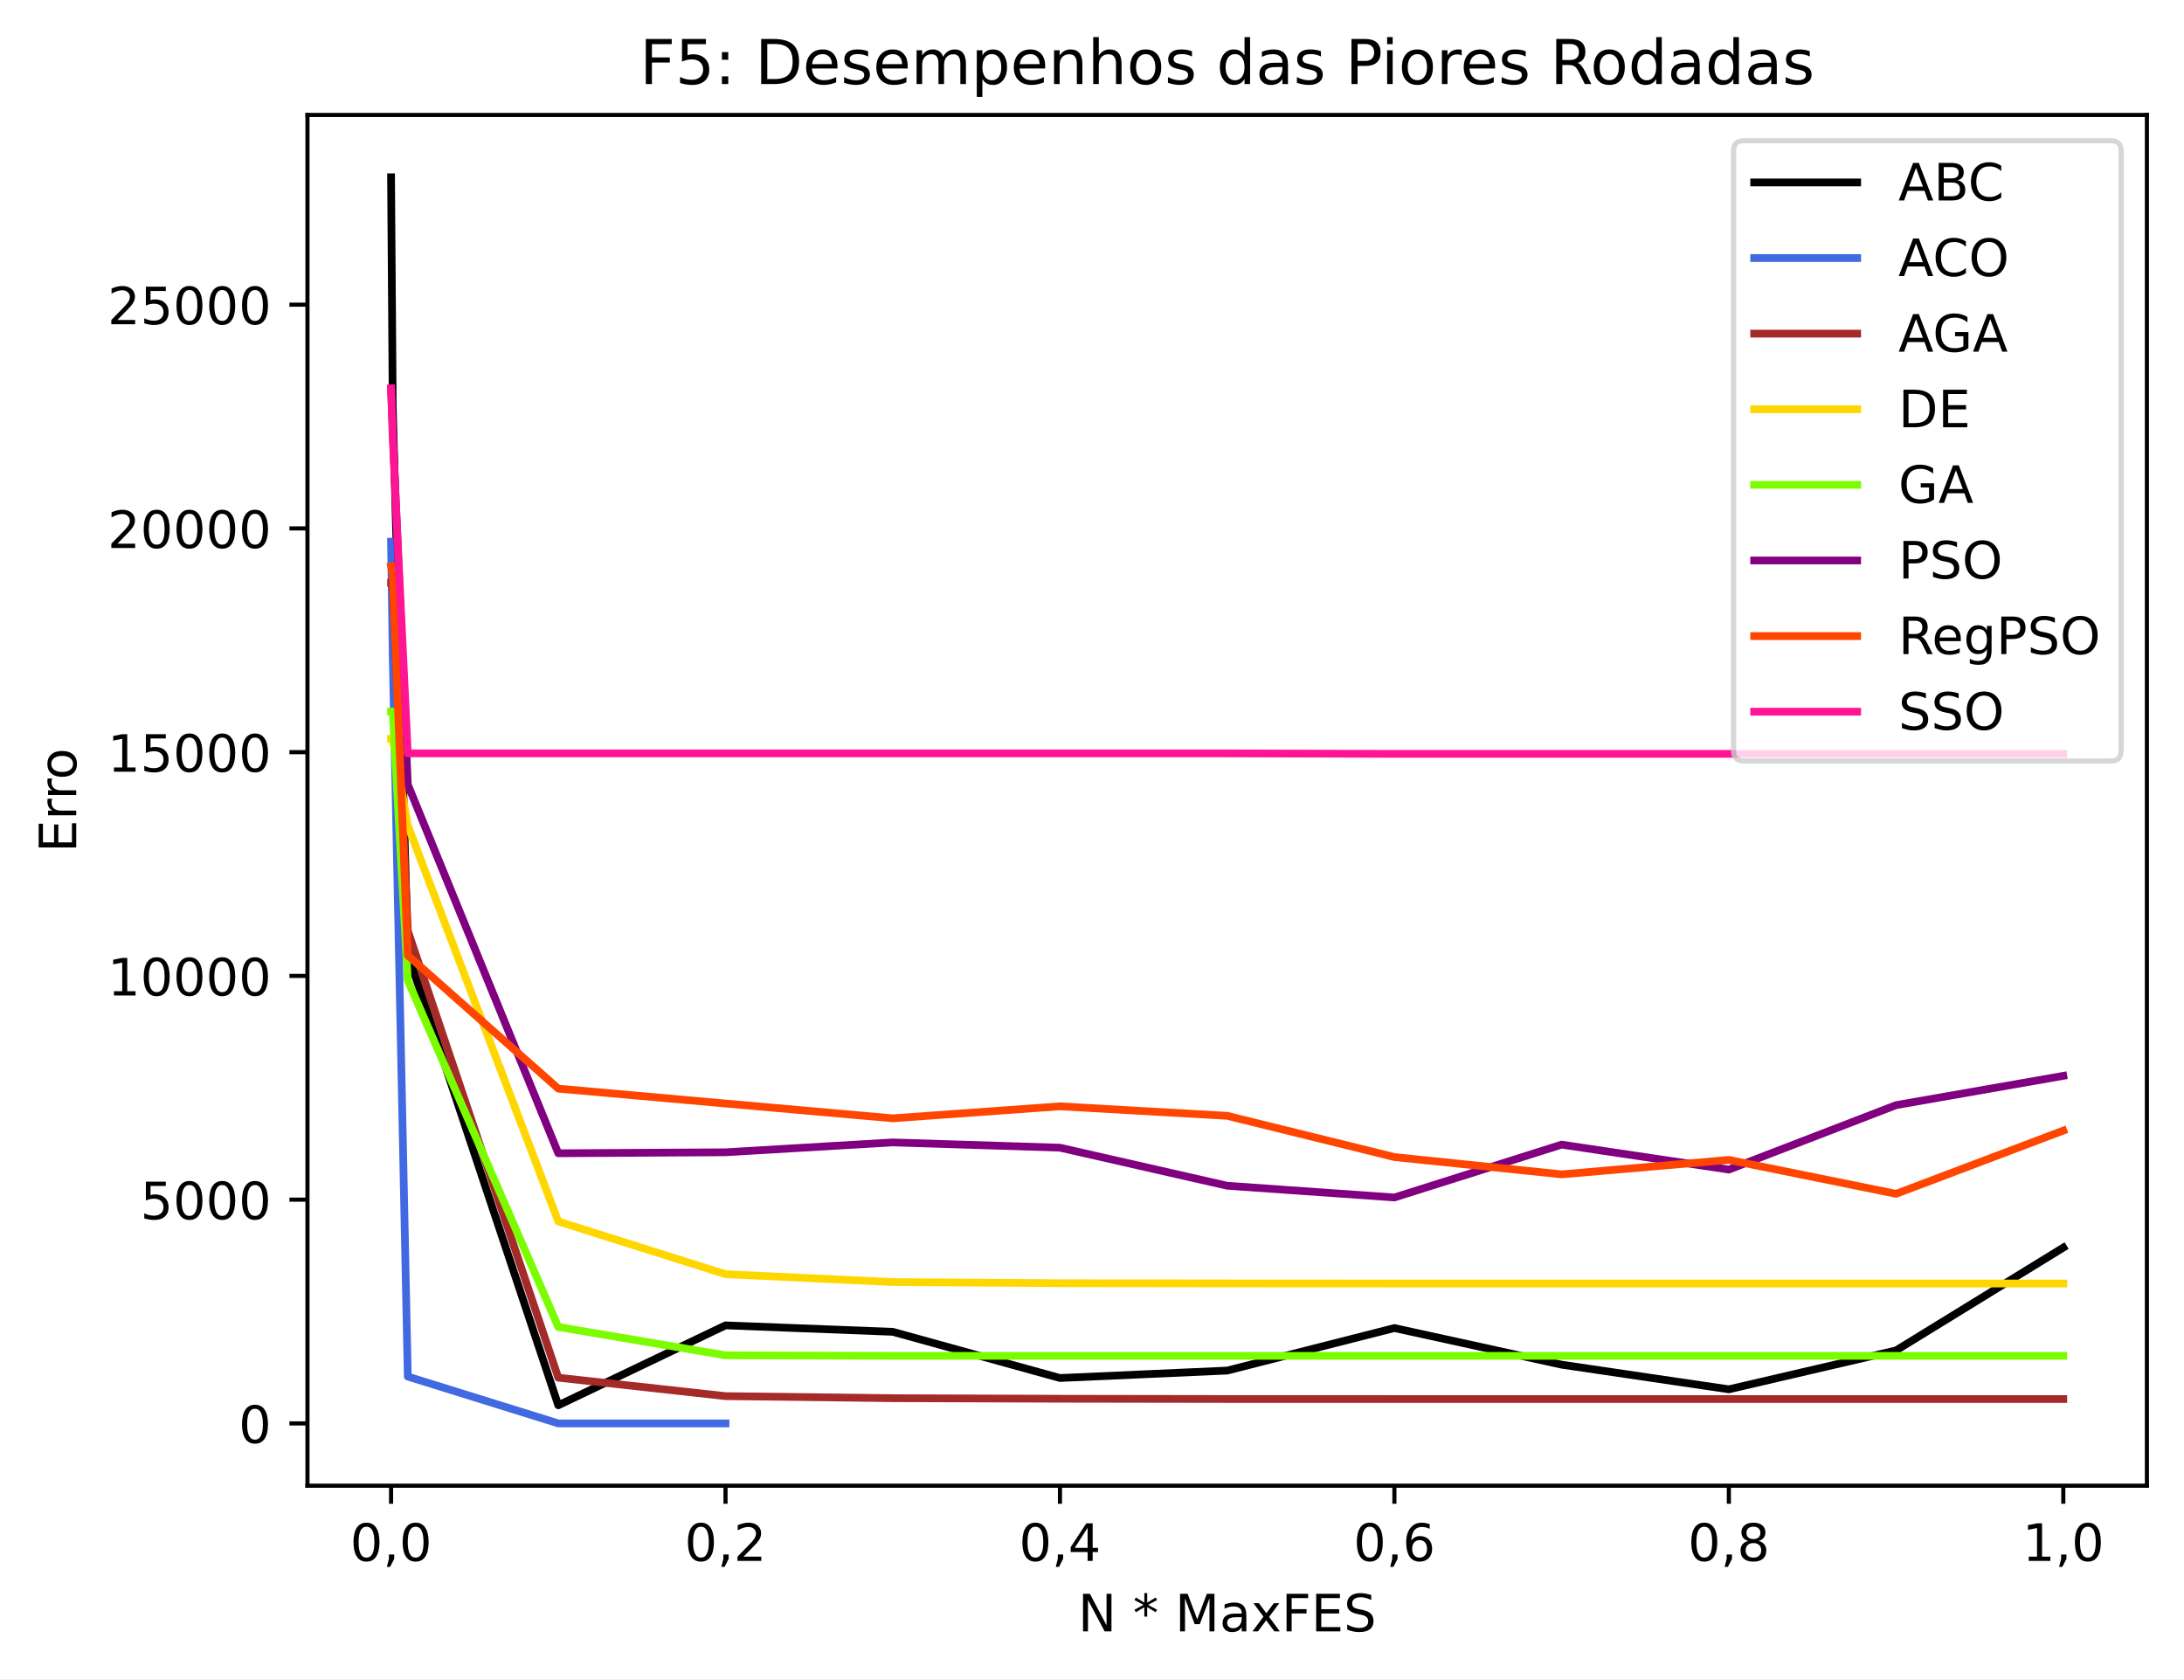
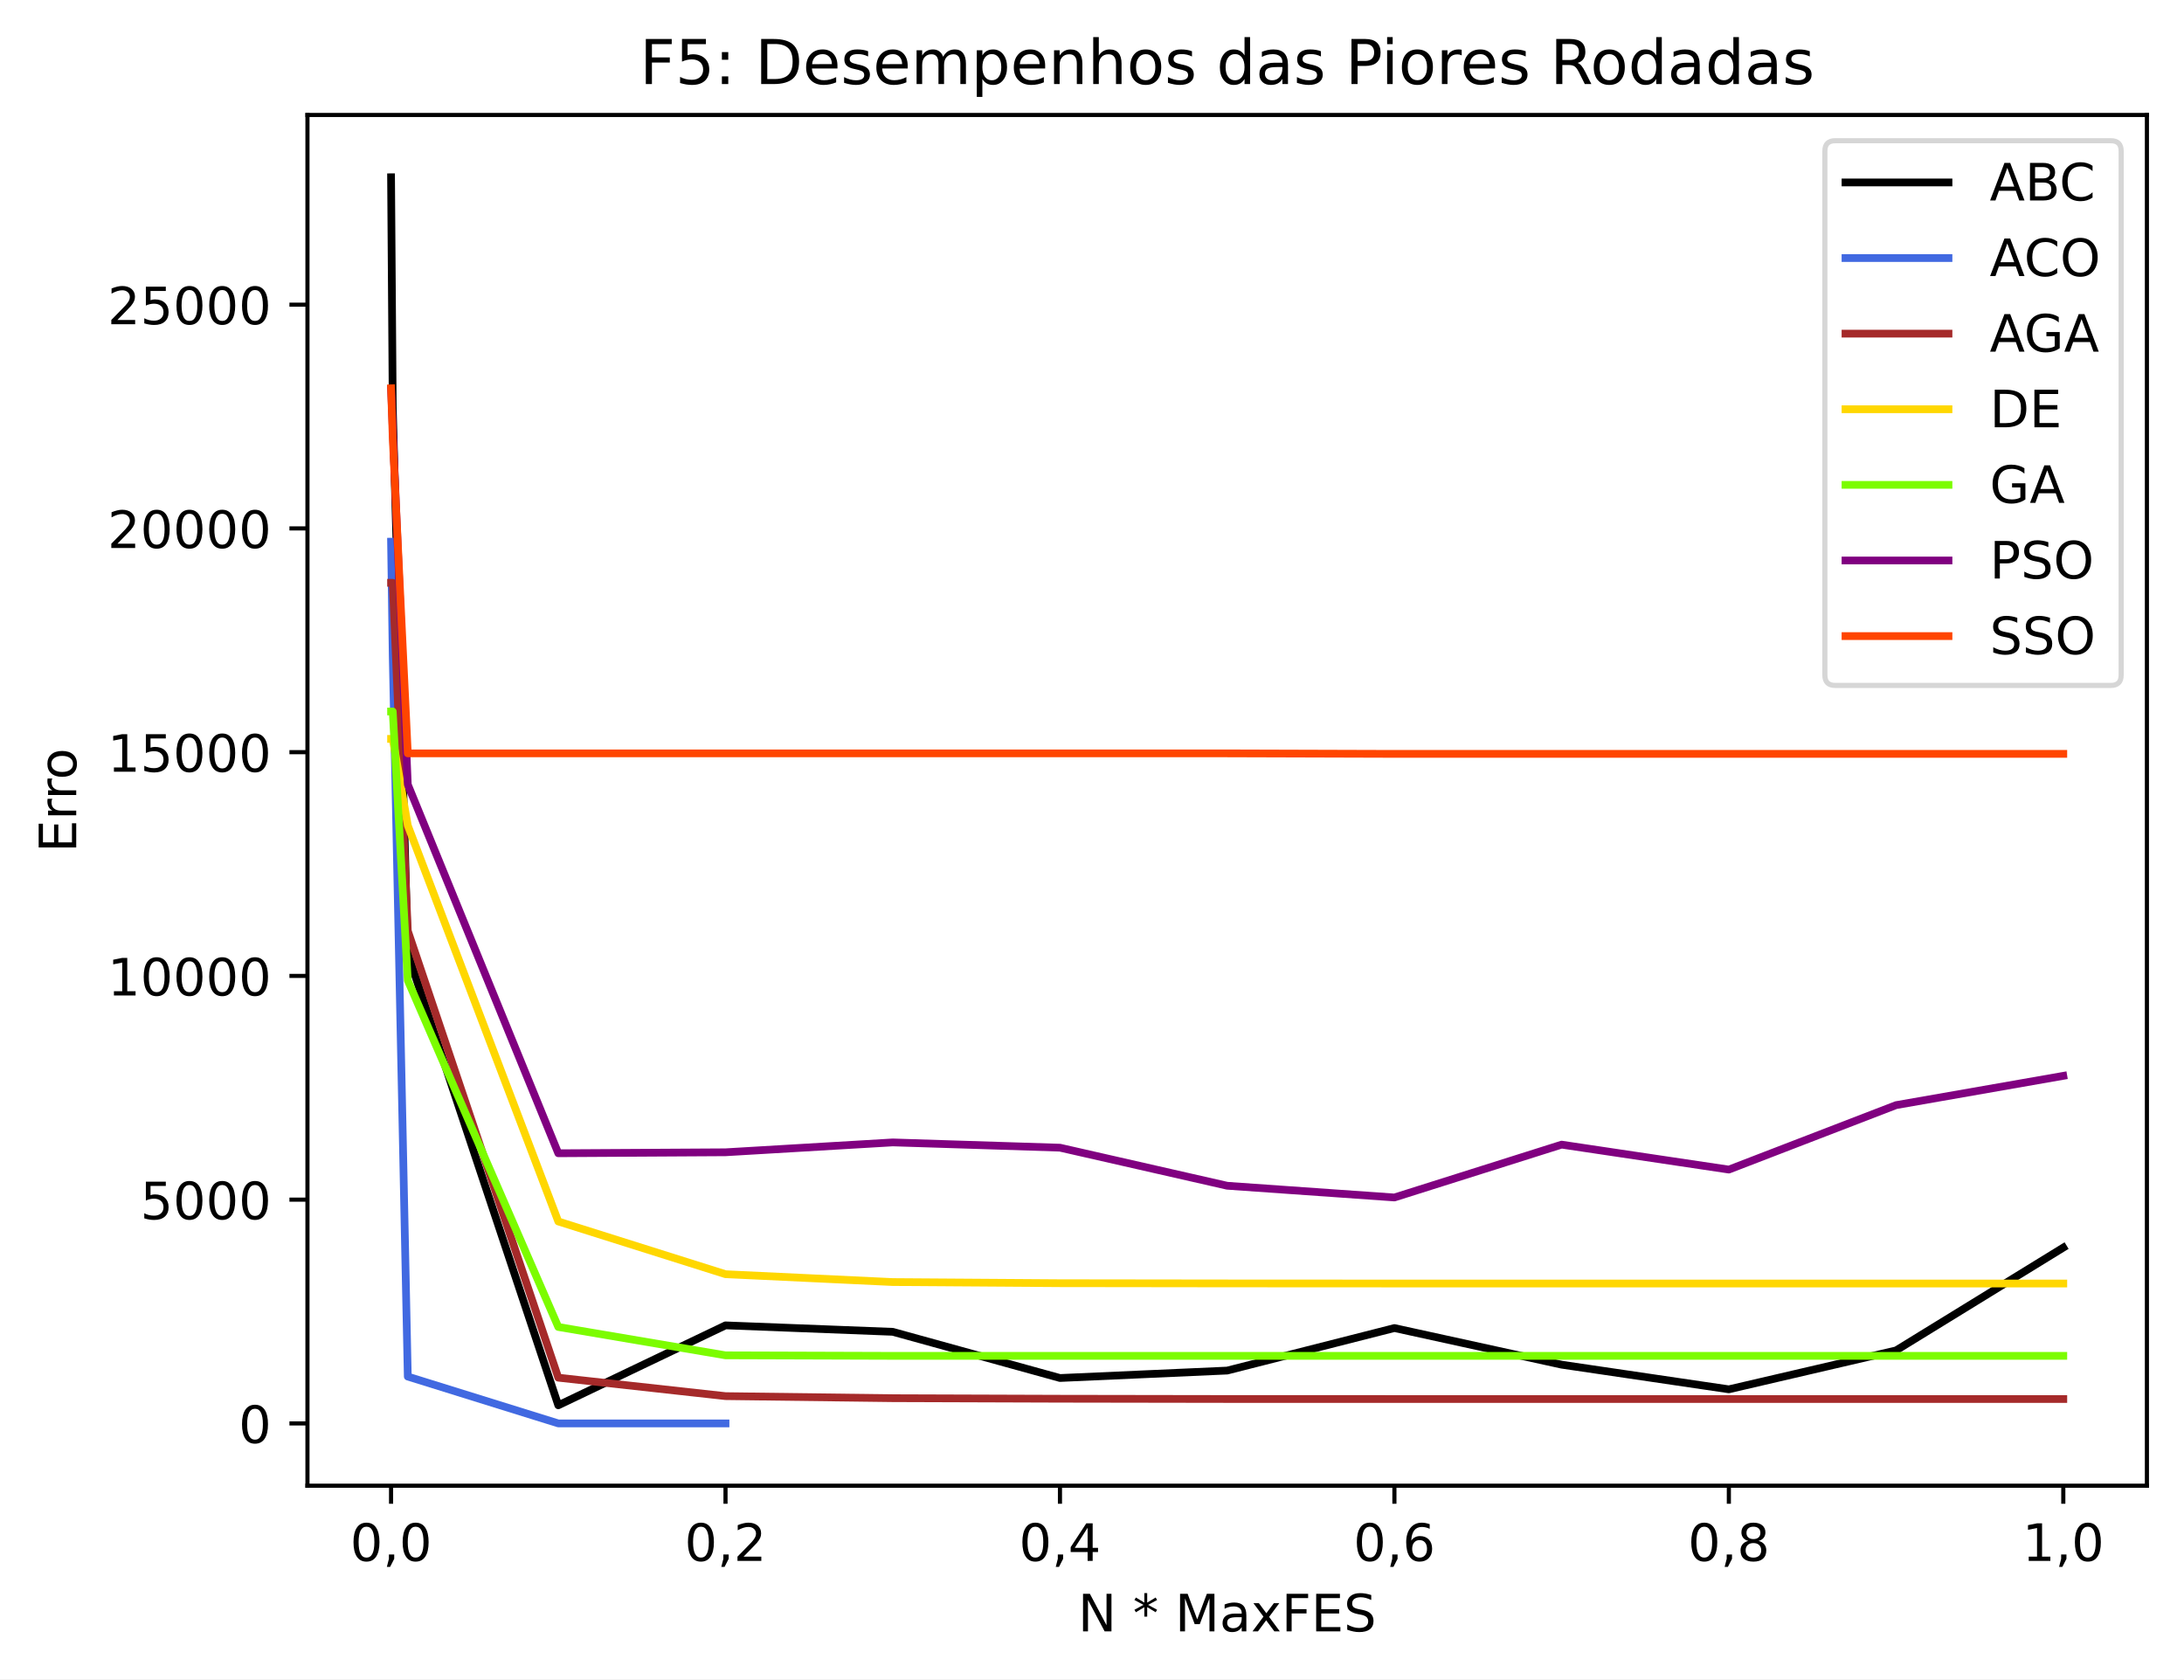
<svg xmlns="http://www.w3.org/2000/svg" xmlns:xlink="http://www.w3.org/1999/xlink" height="325.986pt" version="1.1" viewBox="0 0 424.011 325.986" width="424.011pt">
  <defs>
    <style type="text/css">*{stroke-linecap:butt;stroke-linejoin:round;}</style>
  </defs>
  <g id="figure_1">
    <g id="patch_1">
      <path d="M 0 325.986  L 424.011 325.986  L 424.011 0  L 0 0  z " style="fill:#ffffff;" />
    </g>
    <g id="axes_1">
      <g id="patch_2">
        <path d="M 59.691 288.43  L 416.811 288.43  L 416.811 22.318  L 59.691 22.318  z " style="fill:#ffffff;" />
      </g>
      <g id="matplotlib.axis_1">
        <g id="xtick_1">
          <g id="line2d_1">
            <defs>
-               <path d="M 0 0  L 0 3.5  " id="m9163d47183" style="stroke:#000000;stroke-width:0.8;" />
-             </defs>
-             <g>
-               <use style="stroke:#000000;stroke-width:0.8;" x="75.923" xlink:href="#m9163d47183" y="288.43" />
+               <path d="M 0 0  L 0 3.5  " id="mede8d5ab12" style="stroke:#000000;stroke-width:0.8;" />
+             </defs>
+             <g>
+               <use style="stroke:#000000;stroke-width:0.8;" x="75.923" xlink:href="#mede8d5ab12" y="288.43" />
            </g>
          </g>
          <g id="text_1">
            <g transform="translate(67.97179 303.0286)scale(0.1 -0.1)">
              <defs>
                <path d="M 31.781 66.406  Q 24.172 66.406 20.328 58.906  Q 16.5 51.422 16.5 36.375  Q 16.5 21.391 20.328 13.891  Q 24.172 6.391 31.781 6.391  Q 39.453 6.391 43.281 13.891  Q 47.125 21.391 47.125 36.375  Q 47.125 51.422 43.281 58.906  Q 39.453 66.406 31.781 66.406  z M 31.781 74.219  Q 44.047 74.219 50.516 64.516  Q 56.984 54.828 56.984 36.375  Q 56.984 17.969 50.516 8.266  Q 44.047 -1.422 31.781 -1.422  Q 19.531 -1.422 13.062 8.266  Q 6.594 17.969 6.594 36.375  Q 6.594 54.828 13.062 64.516  Q 19.531 74.219 31.781 74.219  z " id="DejaVuSans-48" />
                <path d="M 11.719 12.406  L 22.016 12.406  L 22.016 4  L 14.016 -11.625  L 7.719 -11.625  L 11.719 4  z " id="DejaVuSans-44" />
              </defs>
              <use xlink:href="#DejaVuSans-48" />
              <use x="63.623" xlink:href="#DejaVuSans-44" />
              <use x="95.41" xlink:href="#DejaVuSans-48" />
            </g>
          </g>
        </g>
        <g id="xtick_2">
          <g id="line2d_2">
            <g>
-               <use style="stroke:#000000;stroke-width:0.8;" x="140.854" xlink:href="#m9163d47183" y="288.43" />
+               <use style="stroke:#000000;stroke-width:0.8;" x="140.854" xlink:href="#mede8d5ab12" y="288.43" />
            </g>
          </g>
          <g id="text_2">
            <g transform="translate(132.9027 303.0286)scale(0.1 -0.1)">
              <defs>
                <path d="M 19.188 8.297  L 53.609 8.297  L 53.609 0  L 7.328 0  L 7.328 8.297  Q 12.938 14.109 22.625 23.891  Q 32.328 33.688 34.812 36.531  Q 39.547 41.844 41.422 45.531  Q 43.312 49.219 43.312 52.781  Q 43.312 58.594 39.234 62.25  Q 35.156 65.922 28.609 65.922  Q 23.969 65.922 18.812 64.312  Q 13.672 62.703 7.812 59.422  L 7.812 69.391  Q 13.766 71.781 18.938 73  Q 24.125 74.219 28.422 74.219  Q 39.75 74.219 46.484 68.547  Q 53.219 62.891 53.219 53.422  Q 53.219 48.922 51.531 44.891  Q 49.859 40.875 45.406 35.406  Q 44.188 33.984 37.641 27.219  Q 31.109 20.453 19.188 8.297  z " id="DejaVuSans-50" />
              </defs>
              <use xlink:href="#DejaVuSans-48" />
              <use x="63.623" xlink:href="#DejaVuSans-44" />
              <use x="95.41" xlink:href="#DejaVuSans-50" />
            </g>
          </g>
        </g>
        <g id="xtick_3">
          <g id="line2d_3">
            <g>
-               <use style="stroke:#000000;stroke-width:0.8;" x="205.785" xlink:href="#m9163d47183" y="288.43" />
+               <use style="stroke:#000000;stroke-width:0.8;" x="205.785" xlink:href="#mede8d5ab12" y="288.43" />
            </g>
          </g>
          <g id="text_3">
            <g transform="translate(197.8336 303.0286)scale(0.1 -0.1)">
              <defs>
                <path d="M 37.797 64.312  L 12.891 25.391  L 37.797 25.391  z M 35.203 72.906  L 47.609 72.906  L 47.609 25.391  L 58.016 25.391  L 58.016 17.188  L 47.609 17.188  L 47.609 0  L 37.797 0  L 37.797 17.188  L 4.891 17.188  L 4.891 26.703  z " id="DejaVuSans-52" />
              </defs>
              <use xlink:href="#DejaVuSans-48" />
              <use x="63.623" xlink:href="#DejaVuSans-44" />
              <use x="95.41" xlink:href="#DejaVuSans-52" />
            </g>
          </g>
        </g>
        <g id="xtick_4">
          <g id="line2d_4">
            <g>
-               <use style="stroke:#000000;stroke-width:0.8;" x="270.716" xlink:href="#m9163d47183" y="288.43" />
+               <use style="stroke:#000000;stroke-width:0.8;" x="270.716" xlink:href="#mede8d5ab12" y="288.43" />
            </g>
          </g>
          <g id="text_4">
            <g transform="translate(262.7645 303.0286)scale(0.1 -0.1)">
              <defs>
                <path d="M 33.016 40.375  Q 26.375 40.375 22.484 35.828  Q 18.609 31.297 18.609 23.391  Q 18.609 15.531 22.484 10.953  Q 26.375 6.391 33.016 6.391  Q 39.656 6.391 43.531 10.953  Q 47.406 15.531 47.406 23.391  Q 47.406 31.297 43.531 35.828  Q 39.656 40.375 33.016 40.375  z M 52.594 71.297  L 52.594 62.312  Q 48.875 64.062 45.094 64.984  Q 41.312 65.922 37.594 65.922  Q 27.828 65.922 22.672 59.328  Q 17.531 52.734 16.797 39.406  Q 19.672 43.656 24.016 45.922  Q 28.375 48.188 33.594 48.188  Q 44.578 48.188 50.953 41.516  Q 57.328 34.859 57.328 23.391  Q 57.328 12.156 50.688 5.359  Q 44.047 -1.422 33.016 -1.422  Q 20.359 -1.422 13.672 8.266  Q 6.984 17.969 6.984 36.375  Q 6.984 53.656 15.188 63.938  Q 23.391 74.219 37.203 74.219  Q 40.922 74.219 44.703 73.484  Q 48.484 72.75 52.594 71.297  z " id="DejaVuSans-54" />
              </defs>
              <use xlink:href="#DejaVuSans-48" />
              <use x="63.623" xlink:href="#DejaVuSans-44" />
              <use x="95.41" xlink:href="#DejaVuSans-54" />
            </g>
          </g>
        </g>
        <g id="xtick_5">
          <g id="line2d_5">
            <g>
-               <use style="stroke:#000000;stroke-width:0.8;" x="335.647" xlink:href="#m9163d47183" y="288.43" />
+               <use style="stroke:#000000;stroke-width:0.8;" x="335.647" xlink:href="#mede8d5ab12" y="288.43" />
            </g>
          </g>
          <g id="text_5">
            <g transform="translate(327.6954 303.0286)scale(0.1 -0.1)">
              <defs>
                <path d="M 31.781 34.625  Q 24.75 34.625 20.719 30.859  Q 16.703 27.094 16.703 20.516  Q 16.703 13.922 20.719 10.156  Q 24.75 6.391 31.781 6.391  Q 38.812 6.391 42.859 10.172  Q 46.922 13.969 46.922 20.516  Q 46.922 27.094 42.891 30.859  Q 38.875 34.625 31.781 34.625  z M 21.922 38.812  Q 15.578 40.375 12.031 44.719  Q 8.5 49.078 8.5 55.328  Q 8.5 64.062 14.719 69.141  Q 20.953 74.219 31.781 74.219  Q 42.672 74.219 48.875 69.141  Q 55.078 64.062 55.078 55.328  Q 55.078 49.078 51.531 44.719  Q 48 40.375 41.703 38.812  Q 48.828 37.156 52.797 32.312  Q 56.781 27.484 56.781 20.516  Q 56.781 9.906 50.312 4.234  Q 43.844 -1.422 31.781 -1.422  Q 19.734 -1.422 13.25 4.234  Q 6.781 9.906 6.781 20.516  Q 6.781 27.484 10.781 32.312  Q 14.797 37.156 21.922 38.812  z M 18.312 54.391  Q 18.312 48.734 21.844 45.562  Q 25.391 42.391 31.781 42.391  Q 38.141 42.391 41.719 45.562  Q 45.312 48.734 45.312 54.391  Q 45.312 60.062 41.719 63.234  Q 38.141 66.406 31.781 66.406  Q 25.391 66.406 21.844 63.234  Q 18.312 60.062 18.312 54.391  z " id="DejaVuSans-56" />
              </defs>
              <use xlink:href="#DejaVuSans-48" />
              <use x="63.623" xlink:href="#DejaVuSans-44" />
              <use x="95.41" xlink:href="#DejaVuSans-56" />
            </g>
          </g>
        </g>
        <g id="xtick_6">
          <g id="line2d_6">
            <g>
-               <use style="stroke:#000000;stroke-width:0.8;" x="400.578" xlink:href="#m9163d47183" y="288.43" />
+               <use style="stroke:#000000;stroke-width:0.8;" x="400.578" xlink:href="#mede8d5ab12" y="288.43" />
            </g>
          </g>
          <g id="text_6">
            <g transform="translate(392.6263 303.0286)scale(0.1 -0.1)">
              <defs>
                <path d="M 12.406 8.297  L 28.516 8.297  L 28.516 63.922  L 10.984 60.406  L 10.984 69.391  L 28.422 72.906  L 38.281 72.906  L 38.281 8.297  L 54.391 8.297  L 54.391 0  L 12.406 0  z " id="DejaVuSans-49" />
              </defs>
              <use xlink:href="#DejaVuSans-49" />
              <use x="63.623" xlink:href="#DejaVuSans-44" />
              <use x="95.41" xlink:href="#DejaVuSans-48" />
            </g>
          </g>
        </g>
        <g id="text_7">
          <g transform="translate(209.285 316.7067)scale(0.1 -0.1)">
            <defs>
              <path d="M 9.812 72.906  L 23.094 72.906  L 55.422 11.922  L 55.422 72.906  L 64.984 72.906  L 64.984 0  L 51.703 0  L 19.391 60.984  L 19.391 0  L 9.812 0  z " id="DejaVuSans-78" />
              <path id="DejaVuSans-32" />
              <path d="M 47.016 60.891  L 29.5 51.422  L 47.016 41.891  L 44.188 37.109  L 27.781 47.016  L 27.781 28.609  L 22.219 28.609  L 22.219 47.016  L 5.812 37.109  L 2.984 41.891  L 20.516 51.422  L 2.984 60.891  L 5.812 65.719  L 22.219 55.812  L 22.219 74.219  L 27.781 74.219  L 27.781 55.812  L 44.188 65.719  z " id="DejaVuSans-42" />
              <path d="M 9.812 72.906  L 24.516 72.906  L 43.109 23.297  L 61.812 72.906  L 76.516 72.906  L 76.516 0  L 66.891 0  L 66.891 64.016  L 48.094 14.016  L 38.188 14.016  L 19.391 64.016  L 19.391 0  L 9.812 0  z " id="DejaVuSans-77" />
              <path d="M 34.281 27.484  Q 23.391 27.484 19.188 25  Q 14.984 22.516 14.984 16.5  Q 14.984 11.719 18.141 8.906  Q 21.297 6.109 26.703 6.109  Q 34.188 6.109 38.703 11.406  Q 43.219 16.703 43.219 25.484  L 43.219 27.484  z M 52.203 31.203  L 52.203 0  L 43.219 0  L 43.219 8.297  Q 40.141 3.328 35.547 0.953  Q 30.953 -1.422 24.312 -1.422  Q 15.922 -1.422 10.953 3.297  Q 6 8.016 6 15.922  Q 6 25.141 12.172 29.828  Q 18.359 34.516 30.609 34.516  L 43.219 34.516  L 43.219 35.406  Q 43.219 41.609 39.141 45  Q 35.062 48.391 27.688 48.391  Q 23 48.391 18.547 47.266  Q 14.109 46.141 10.016 43.891  L 10.016 52.203  Q 14.938 54.109 19.578 55.047  Q 24.219 56 28.609 56  Q 40.484 56 46.344 49.844  Q 52.203 43.703 52.203 31.203  z " id="DejaVuSans-97" />
              <path d="M 54.891 54.688  L 35.109 28.078  L 55.906 0  L 45.312 0  L 29.391 21.484  L 13.484 0  L 2.875 0  L 24.125 28.609  L 4.688 54.688  L 15.281 54.688  L 29.781 35.203  L 44.281 54.688  z " id="DejaVuSans-120" />
              <path d="M 9.812 72.906  L 51.703 72.906  L 51.703 64.594  L 19.672 64.594  L 19.672 43.109  L 48.578 43.109  L 48.578 34.812  L 19.672 34.812  L 19.672 0  L 9.812 0  z " id="DejaVuSans-70" />
              <path d="M 9.812 72.906  L 55.906 72.906  L 55.906 64.594  L 19.672 64.594  L 19.672 43.016  L 54.391 43.016  L 54.391 34.719  L 19.672 34.719  L 19.672 8.297  L 56.781 8.297  L 56.781 0  L 9.812 0  z " id="DejaVuSans-69" />
              <path d="M 53.516 70.516  L 53.516 60.891  Q 47.906 63.578 42.922 64.891  Q 37.938 66.219 33.297 66.219  Q 25.25 66.219 20.875 63.094  Q 16.5 59.969 16.5 54.203  Q 16.5 49.359 19.406 46.891  Q 22.312 44.438 30.422 42.922  L 36.375 41.703  Q 47.406 39.594 52.656 34.297  Q 57.906 29 57.906 20.125  Q 57.906 9.516 50.797 4.047  Q 43.703 -1.422 29.984 -1.422  Q 24.812 -1.422 18.969 -0.25  Q 13.141 0.922 6.891 3.219  L 6.891 13.375  Q 12.891 10.016 18.656 8.297  Q 24.422 6.594 29.984 6.594  Q 38.422 6.594 43.016 9.906  Q 47.609 13.234 47.609 19.391  Q 47.609 24.75 44.312 27.781  Q 41.016 30.812 33.5 32.328  L 27.484 33.5  Q 16.453 35.688 11.516 40.375  Q 6.594 45.062 6.594 53.422  Q 6.594 63.094 13.406 68.656  Q 20.219 74.219 32.172 74.219  Q 37.312 74.219 42.625 73.281  Q 47.953 72.359 53.516 70.516  z " id="DejaVuSans-83" />
            </defs>
            <use xlink:href="#DejaVuSans-78" />
            <use x="74.805" xlink:href="#DejaVuSans-32" />
            <use x="106.592" xlink:href="#DejaVuSans-42" />
            <use x="156.592" xlink:href="#DejaVuSans-32" />
            <use x="188.379" xlink:href="#DejaVuSans-77" />
            <use x="274.658" xlink:href="#DejaVuSans-97" />
            <use x="335.938" xlink:href="#DejaVuSans-120" />
            <use x="395.117" xlink:href="#DejaVuSans-70" />
            <use x="452.637" xlink:href="#DejaVuSans-69" />
            <use x="515.82" xlink:href="#DejaVuSans-83" />
          </g>
        </g>
      </g>
      <g id="matplotlib.axis_2">
        <g id="ytick_1">
          <g id="line2d_7">
            <defs>
-               <path d="M 0 0  L -3.5 0  " id="m22b45c95ed" style="stroke:#000000;stroke-width:0.8;" />
-             </defs>
-             <g>
-               <use style="stroke:#000000;stroke-width:0.8;" x="59.691" xlink:href="#m22b45c95ed" y="276.334" />
+               <path d="M 0 0  L -3.5 0  " id="m89be2e9dd9" style="stroke:#000000;stroke-width:0.8;" />
+             </defs>
+             <g>
+               <use style="stroke:#000000;stroke-width:0.8;" x="59.691" xlink:href="#m89be2e9dd9" y="276.334" />
            </g>
          </g>
          <g id="text_8">
            <g transform="translate(46.32812 280.1333)scale(0.1 -0.1)">
              <use xlink:href="#DejaVuSans-48" />
            </g>
          </g>
        </g>
        <g id="ytick_2">
          <g id="line2d_8">
            <g>
-               <use style="stroke:#000000;stroke-width:0.8;" x="59.691" xlink:href="#m22b45c95ed" y="232.897" />
+               <use style="stroke:#000000;stroke-width:0.8;" x="59.691" xlink:href="#m89be2e9dd9" y="232.897" />
            </g>
          </g>
          <g id="text_9">
            <g transform="translate(27.24063 236.6958)scale(0.1 -0.1)">
              <defs>
                <path d="M 10.797 72.906  L 49.516 72.906  L 49.516 64.594  L 19.828 64.594  L 19.828 46.734  Q 21.969 47.469 24.109 47.828  Q 26.266 48.188 28.422 48.188  Q 40.625 48.188 47.75 41.5  Q 54.891 34.812 54.891 23.391  Q 54.891 11.625 47.562 5.094  Q 40.234 -1.422 26.906 -1.422  Q 22.312 -1.422 17.547 -0.641  Q 12.797 0.141 7.719 1.703  L 7.719 11.625  Q 12.109 9.234 16.797 8.062  Q 21.484 6.891 26.703 6.891  Q 35.156 6.891 40.078 11.328  Q 45.016 15.766 45.016 23.391  Q 45.016 31 40.078 35.438  Q 35.156 39.891 26.703 39.891  Q 22.75 39.891 18.812 39.016  Q 14.891 38.141 10.797 36.281  z " id="DejaVuSans-53" />
              </defs>
              <use xlink:href="#DejaVuSans-53" />
              <use x="63.623" xlink:href="#DejaVuSans-48" />
              <use x="127.246" xlink:href="#DejaVuSans-48" />
              <use x="190.869" xlink:href="#DejaVuSans-48" />
            </g>
          </g>
        </g>
        <g id="ytick_3">
          <g id="line2d_9">
            <g>
-               <use style="stroke:#000000;stroke-width:0.8;" x="59.691" xlink:href="#m22b45c95ed" y="189.459" />
+               <use style="stroke:#000000;stroke-width:0.8;" x="59.691" xlink:href="#m89be2e9dd9" y="189.459" />
            </g>
          </g>
          <g id="text_10">
            <g transform="translate(20.87813 193.2582)scale(0.1 -0.1)">
              <use xlink:href="#DejaVuSans-49" />
              <use x="63.623" xlink:href="#DejaVuSans-48" />
              <use x="127.246" xlink:href="#DejaVuSans-48" />
              <use x="190.869" xlink:href="#DejaVuSans-48" />
              <use x="254.492" xlink:href="#DejaVuSans-48" />
            </g>
          </g>
        </g>
        <g id="ytick_4">
          <g id="line2d_10">
            <g>
-               <use style="stroke:#000000;stroke-width:0.8;" x="59.691" xlink:href="#m22b45c95ed" y="146.021" />
+               <use style="stroke:#000000;stroke-width:0.8;" x="59.691" xlink:href="#m89be2e9dd9" y="146.021" />
            </g>
          </g>
          <g id="text_11">
            <g transform="translate(20.87813 149.8206)scale(0.1 -0.1)">
              <use xlink:href="#DejaVuSans-49" />
              <use x="63.623" xlink:href="#DejaVuSans-53" />
              <use x="127.246" xlink:href="#DejaVuSans-48" />
              <use x="190.869" xlink:href="#DejaVuSans-48" />
              <use x="254.492" xlink:href="#DejaVuSans-48" />
            </g>
          </g>
        </g>
        <g id="ytick_5">
          <g id="line2d_11">
            <g>
-               <use style="stroke:#000000;stroke-width:0.8;" x="59.691" xlink:href="#m22b45c95ed" y="102.584" />
+               <use style="stroke:#000000;stroke-width:0.8;" x="59.691" xlink:href="#m89be2e9dd9" y="102.584" />
            </g>
          </g>
          <g id="text_12">
            <g transform="translate(20.87813 106.383)scale(0.1 -0.1)">
              <use xlink:href="#DejaVuSans-50" />
              <use x="63.623" xlink:href="#DejaVuSans-48" />
              <use x="127.246" xlink:href="#DejaVuSans-48" />
              <use x="190.869" xlink:href="#DejaVuSans-48" />
              <use x="254.492" xlink:href="#DejaVuSans-48" />
            </g>
          </g>
        </g>
        <g id="ytick_6">
          <g id="line2d_12">
            <g>
-               <use style="stroke:#000000;stroke-width:0.8;" x="59.691" xlink:href="#m22b45c95ed" y="59.146" />
+               <use style="stroke:#000000;stroke-width:0.8;" x="59.691" xlink:href="#m89be2e9dd9" y="59.146" />
            </g>
          </g>
          <g id="text_13">
            <g transform="translate(20.87813 62.94546)scale(0.1 -0.1)">
              <use xlink:href="#DejaVuSans-50" />
              <use x="63.623" xlink:href="#DejaVuSans-53" />
              <use x="127.246" xlink:href="#DejaVuSans-48" />
              <use x="190.869" xlink:href="#DejaVuSans-48" />
              <use x="254.492" xlink:href="#DejaVuSans-48" />
            </g>
          </g>
        </g>
        <g id="text_14">
          <g transform="translate(14.79844 165.5038)rotate(-90)scale(0.1 -0.1)">
            <defs>
              <path d="M 41.109 46.297  Q 39.594 47.172 37.812 47.578  Q 36.031 48 33.891 48  Q 26.266 48 22.188 43.047  Q 18.109 38.094 18.109 28.812  L 18.109 0  L 9.078 0  L 9.078 54.688  L 18.109 54.688  L 18.109 46.188  Q 20.953 51.172 25.484 53.578  Q 30.031 56 36.531 56  Q 37.453 56 38.578 55.875  Q 39.703 55.766 41.062 55.516  z " id="DejaVuSans-114" />
              <path d="M 30.609 48.391  Q 23.391 48.391 19.188 42.75  Q 14.984 37.109 14.984 27.297  Q 14.984 17.484 19.156 11.844  Q 23.344 6.203 30.609 6.203  Q 37.797 6.203 41.984 11.859  Q 46.188 17.531 46.188 27.297  Q 46.188 37.016 41.984 42.703  Q 37.797 48.391 30.609 48.391  z M 30.609 56  Q 42.328 56 49.016 48.375  Q 55.719 40.766 55.719 27.297  Q 55.719 13.875 49.016 6.219  Q 42.328 -1.422 30.609 -1.422  Q 18.844 -1.422 12.172 6.219  Q 5.516 13.875 5.516 27.297  Q 5.516 40.766 12.172 48.375  Q 18.844 56 30.609 56  z " id="DejaVuSans-111" />
            </defs>
            <use xlink:href="#DejaVuSans-69" />
            <use x="63.184" xlink:href="#DejaVuSans-114" />
            <use x="102.547" xlink:href="#DejaVuSans-114" />
            <use x="141.41" xlink:href="#DejaVuSans-111" />
          </g>
        </g>
      </g>
      <g id="line2d_13">
-         <path clip-path="url(#p7f74b39858)" d="M 75.923 34.414  L 76.248 79.038  L 79.17 185.123  L 108.389 272.819  L 140.854 257.302  L 173.32 258.554  L 205.785 267.521  L 238.251 266.078  L 270.716 257.823  L 303.182 264.933  L 335.647 269.718  L 368.112 262.165  L 400.578 242.204  " style="fill:none;stroke:#000000;stroke-linecap:square;stroke-width:1.5;" />
+         <path clip-path="url(#p465458068b)" d="M 75.923 34.414  L 76.248 79.038  L 79.17 185.123  L 108.389 272.819  L 140.854 257.302  L 173.32 258.554  L 205.785 267.521  L 238.251 266.078  L 270.716 257.823  L 303.182 264.933  L 335.647 269.718  L 368.112 262.165  L 400.578 242.204  " style="fill:none;stroke:#000000;stroke-linecap:square;stroke-width:1.5;" />
      </g>
      <g id="line2d_14">
-         <path clip-path="url(#p7f74b39858)" d="M 75.923 105.156  L 76.248 127.309  L 79.17 267.242  L 108.389 276.334  L 140.854 276.334  " style="fill:none;stroke:#4169e1;stroke-linecap:square;stroke-width:1.5;" />
+         <path clip-path="url(#p465458068b)" d="M 75.923 105.156  L 76.248 127.309  L 79.17 267.242  L 108.389 276.334  L 140.854 276.334  " style="fill:none;stroke:#4169e1;stroke-linecap:square;stroke-width:1.5;" />
      </g>
      <g id="line2d_15">
-         <path clip-path="url(#p7f74b39858)" d="M 75.923 113.145  L 76.248 113.145  L 79.17 180.708  L 108.389 267.459  L 140.854 271.04  L 173.32 271.439  L 205.785 271.546  L 238.251 271.596  L 270.716 271.603  L 303.182 271.603  L 335.647 271.604  L 368.112 271.604  L 400.578 271.604  " style="fill:none;stroke:#a52a2a;stroke-linecap:square;stroke-width:1.5;" />
+         <path clip-path="url(#p465458068b)" d="M 75.923 113.145  L 76.248 113.145  L 79.17 180.708  L 108.389 267.459  L 140.854 271.04  L 173.32 271.439  L 205.785 271.546  L 238.251 271.596  L 270.716 271.603  L 303.182 271.603  L 335.647 271.604  L 368.112 271.604  L 400.578 271.604  " style="fill:none;stroke:#a52a2a;stroke-linecap:square;stroke-width:1.5;" />
      </g>
      <g id="line2d_16">
-         <path clip-path="url(#p7f74b39858)" d="M 75.923 143.444  L 76.248 143.444  L 79.17 160.256  L 108.389 237.13  L 140.854 247.369  L 173.32 248.894  L 205.785 249.117  L 238.251 249.158  L 270.716 249.175  L 303.182 249.178  L 335.647 249.178  L 368.112 249.178  L 400.578 249.178  " style="fill:none;stroke:#ffd700;stroke-linecap:square;stroke-width:1.5;" />
+         <path clip-path="url(#p465458068b)" d="M 75.923 143.444  L 76.248 143.444  L 79.17 160.256  L 108.389 237.13  L 140.854 247.369  L 173.32 248.894  L 205.785 249.117  L 238.251 249.158  L 270.716 249.175  L 303.182 249.178  L 335.647 249.178  L 368.112 249.178  L 400.578 249.178  " style="fill:none;stroke:#ffd700;stroke-linecap:square;stroke-width:1.5;" />
      </g>
      <g id="line2d_17">
-         <path clip-path="url(#p7f74b39858)" d="M 75.923 138.127  L 76.248 138.127  L 79.17 190.339  L 108.389 257.613  L 140.854 263.118  L 173.32 263.22  L 205.785 263.224  L 238.251 263.224  L 270.716 263.224  L 303.182 263.224  L 335.647 263.224  L 368.112 263.224  L 400.578 263.224  " style="fill:none;stroke:#7cfc00;stroke-linecap:square;stroke-width:1.5;" />
+         <path clip-path="url(#p465458068b)" d="M 75.923 138.127  L 76.248 138.127  L 79.17 190.339  L 108.389 257.613  L 140.854 263.118  L 173.32 263.22  L 205.785 263.224  L 238.251 263.224  L 270.716 263.224  L 303.182 263.224  L 335.647 263.224  L 368.112 263.224  L 400.578 263.224  " style="fill:none;stroke:#7cfc00;stroke-linecap:square;stroke-width:1.5;" />
      </g>
      <g id="line2d_18">
-         <path clip-path="url(#p7f74b39858)" d="M 75.923 75.545  L 76.248 83.162  L 79.17 152.297  L 108.389 223.89  L 140.854 223.7  L 173.32 221.784  L 205.785 222.807  L 238.251 230.197  L 270.716 232.473  L 303.182 222.214  L 335.647 227.058  L 368.112 214.547  L 400.578 208.861  " style="fill:none;stroke:#800080;stroke-linecap:square;stroke-width:1.5;" />
+         <path clip-path="url(#p465458068b)" d="M 75.923 75.545  L 76.248 83.162  L 79.17 152.297  L 108.389 223.89  L 140.854 223.7  L 173.32 221.784  L 205.785 222.807  L 238.251 230.197  L 270.716 232.473  L 303.182 222.214  L 335.647 227.058  L 368.112 214.547  L 400.578 208.861  " style="fill:none;stroke:#800080;stroke-linecap:square;stroke-width:1.5;" />
      </g>
      <g id="line2d_19">
-         <path clip-path="url(#p7f74b39858)" d="M 75.923 109.935  L 76.248 111.586  L 79.17 185.485  L 108.389 211.345  L 140.854 214.233  L 173.32 217.106  L 205.785 214.779  L 238.251 216.621  L 270.716 224.626  L 303.182 227.987  L 335.647 225.182  L 368.112 231.763  L 400.578 219.489  " style="fill:none;stroke:#ff4500;stroke-linecap:square;stroke-width:1.5;" />
-       </g>
-       <g id="line2d_20">
-         <path clip-path="url(#p7f74b39858)" d="M 75.923 75.379  L 76.248 84.947  L 79.17 146.257  L 108.389 146.257  L 140.854 146.257  L 173.32 146.257  L 205.785 146.257  L 238.251 146.257  L 270.716 146.355  L 303.182 146.355  L 335.647 146.355  L 368.112 146.355  L 400.578 146.355  " style="fill:none;stroke:#ff1493;stroke-linecap:square;stroke-width:1.5;" />
+         <path clip-path="url(#p465458068b)" d="M 75.923 75.379  L 76.248 84.947  L 79.17 146.257  L 108.389 146.257  L 140.854 146.257  L 173.32 146.257  L 205.785 146.257  L 238.251 146.257  L 270.716 146.355  L 303.182 146.355  L 335.647 146.355  L 368.112 146.355  L 400.578 146.355  " style="fill:none;stroke:#ff4500;stroke-linecap:square;stroke-width:1.5;" />
      </g>
      <g id="patch_3">
        <path d="M 59.691 288.43  L 59.691 22.318  " style="fill:none;stroke:#000000;stroke-linecap:square;stroke-linejoin:miter;stroke-width:0.8;" />
      </g>
      <g id="patch_4">
        <path d="M 416.811 288.43  L 416.811 22.318  " style="fill:none;stroke:#000000;stroke-linecap:square;stroke-linejoin:miter;stroke-width:0.8;" />
      </g>
      <g id="patch_5">
        <path d="M 59.691 288.43  L 416.811 288.43  " style="fill:none;stroke:#000000;stroke-linecap:square;stroke-linejoin:miter;stroke-width:0.8;" />
      </g>
      <g id="patch_6">
        <path d="M 59.691 22.318  L 416.811 22.318  " style="fill:none;stroke:#000000;stroke-linecap:square;stroke-linejoin:miter;stroke-width:0.8;" />
      </g>
      <g id="text_15">
        <g transform="translate(124.2075 16.31812)scale(0.12 -0.12)">
          <defs>
            <path d="M 11.719 12.406  L 22.016 12.406  L 22.016 0  L 11.719 0  z M 11.719 51.703  L 22.016 51.703  L 22.016 39.312  L 11.719 39.312  z " id="DejaVuSans-58" />
            <path d="M 19.672 64.797  L 19.672 8.109  L 31.594 8.109  Q 46.688 8.109 53.688 14.938  Q 60.688 21.781 60.688 36.531  Q 60.688 51.172 53.688 57.984  Q 46.688 64.797 31.594 64.797  z M 9.812 72.906  L 30.078 72.906  Q 51.266 72.906 61.172 64.094  Q 71.094 55.281 71.094 36.531  Q 71.094 17.672 61.125 8.828  Q 51.172 0 30.078 0  L 9.812 0  z " id="DejaVuSans-68" />
            <path d="M 56.203 29.594  L 56.203 25.203  L 14.891 25.203  Q 15.484 15.922 20.484 11.062  Q 25.484 6.203 34.422 6.203  Q 39.594 6.203 44.453 7.469  Q 49.312 8.734 54.109 11.281  L 54.109 2.781  Q 49.266 0.734 44.188 -0.344  Q 39.109 -1.422 33.891 -1.422  Q 20.797 -1.422 13.156 6.188  Q 5.516 13.812 5.516 26.812  Q 5.516 40.234 12.766 48.109  Q 20.016 56 32.328 56  Q 43.359 56 49.781 48.891  Q 56.203 41.797 56.203 29.594  z M 47.219 32.234  Q 47.125 39.594 43.094 43.984  Q 39.062 48.391 32.422 48.391  Q 24.906 48.391 20.391 44.141  Q 15.875 39.891 15.188 32.172  z " id="DejaVuSans-101" />
            <path d="M 44.281 53.078  L 44.281 44.578  Q 40.484 46.531 36.375 47.5  Q 32.281 48.484 27.875 48.484  Q 21.188 48.484 17.844 46.438  Q 14.5 44.391 14.5 40.281  Q 14.5 37.156 16.891 35.375  Q 19.281 33.594 26.516 31.984  L 29.594 31.297  Q 39.156 29.25 43.188 25.516  Q 47.219 21.781 47.219 15.094  Q 47.219 7.469 41.188 3.016  Q 35.156 -1.422 24.609 -1.422  Q 20.219 -1.422 15.453 -0.562  Q 10.688 0.297 5.422 2  L 5.422 11.281  Q 10.406 8.688 15.234 7.391  Q 20.062 6.109 24.812 6.109  Q 31.156 6.109 34.562 8.281  Q 37.984 10.453 37.984 14.406  Q 37.984 18.062 35.516 20.016  Q 33.062 21.969 24.703 23.781  L 21.578 24.516  Q 13.234 26.266 9.516 29.906  Q 5.812 33.547 5.812 39.891  Q 5.812 47.609 11.281 51.797  Q 16.75 56 26.812 56  Q 31.781 56 36.172 55.266  Q 40.578 54.547 44.281 53.078  z " id="DejaVuSans-115" />
            <path d="M 52 44.188  Q 55.375 50.25 60.062 53.125  Q 64.75 56 71.094 56  Q 79.641 56 84.281 50.016  Q 88.922 44.047 88.922 33.016  L 88.922 0  L 79.891 0  L 79.891 32.719  Q 79.891 40.578 77.094 44.375  Q 74.312 48.188 68.609 48.188  Q 61.625 48.188 57.562 43.547  Q 53.516 38.922 53.516 30.906  L 53.516 0  L 44.484 0  L 44.484 32.719  Q 44.484 40.625 41.703 44.406  Q 38.922 48.188 33.109 48.188  Q 26.219 48.188 22.156 43.531  Q 18.109 38.875 18.109 30.906  L 18.109 0  L 9.078 0  L 9.078 54.688  L 18.109 54.688  L 18.109 46.188  Q 21.188 51.219 25.484 53.609  Q 29.781 56 35.688 56  Q 41.656 56 45.828 52.969  Q 50 49.953 52 44.188  z " id="DejaVuSans-109" />
            <path d="M 18.109 8.203  L 18.109 -20.797  L 9.078 -20.797  L 9.078 54.688  L 18.109 54.688  L 18.109 46.391  Q 20.953 51.266 25.266 53.625  Q 29.594 56 35.594 56  Q 45.562 56 51.781 48.094  Q 58.016 40.188 58.016 27.297  Q 58.016 14.406 51.781 6.484  Q 45.562 -1.422 35.594 -1.422  Q 29.594 -1.422 25.266 0.953  Q 20.953 3.328 18.109 8.203  z M 48.688 27.297  Q 48.688 37.203 44.609 42.844  Q 40.531 48.484 33.406 48.484  Q 26.266 48.484 22.188 42.844  Q 18.109 37.203 18.109 27.297  Q 18.109 17.391 22.188 11.75  Q 26.266 6.109 33.406 6.109  Q 40.531 6.109 44.609 11.75  Q 48.688 17.391 48.688 27.297  z " id="DejaVuSans-112" />
            <path d="M 54.891 33.016  L 54.891 0  L 45.906 0  L 45.906 32.719  Q 45.906 40.484 42.875 44.328  Q 39.844 48.188 33.797 48.188  Q 26.516 48.188 22.312 43.547  Q 18.109 38.922 18.109 30.906  L 18.109 0  L 9.078 0  L 9.078 54.688  L 18.109 54.688  L 18.109 46.188  Q 21.344 51.125 25.703 53.562  Q 30.078 56 35.797 56  Q 45.219 56 50.047 50.172  Q 54.891 44.344 54.891 33.016  z " id="DejaVuSans-110" />
            <path d="M 54.891 33.016  L 54.891 0  L 45.906 0  L 45.906 32.719  Q 45.906 40.484 42.875 44.328  Q 39.844 48.188 33.797 48.188  Q 26.516 48.188 22.312 43.547  Q 18.109 38.922 18.109 30.906  L 18.109 0  L 9.078 0  L 9.078 75.984  L 18.109 75.984  L 18.109 46.188  Q 21.344 51.125 25.703 53.562  Q 30.078 56 35.797 56  Q 45.219 56 50.047 50.172  Q 54.891 44.344 54.891 33.016  z " id="DejaVuSans-104" />
            <path d="M 45.406 46.391  L 45.406 75.984  L 54.391 75.984  L 54.391 0  L 45.406 0  L 45.406 8.203  Q 42.578 3.328 38.25 0.953  Q 33.938 -1.422 27.875 -1.422  Q 17.969 -1.422 11.734 6.484  Q 5.516 14.406 5.516 27.297  Q 5.516 40.188 11.734 48.094  Q 17.969 56 27.875 56  Q 33.938 56 38.25 53.625  Q 42.578 51.266 45.406 46.391  z M 14.797 27.297  Q 14.797 17.391 18.875 11.75  Q 22.953 6.109 30.078 6.109  Q 37.203 6.109 41.297 11.75  Q 45.406 17.391 45.406 27.297  Q 45.406 37.203 41.297 42.844  Q 37.203 48.484 30.078 48.484  Q 22.953 48.484 18.875 42.844  Q 14.797 37.203 14.797 27.297  z " id="DejaVuSans-100" />
            <path d="M 19.672 64.797  L 19.672 37.406  L 32.078 37.406  Q 38.969 37.406 42.719 40.969  Q 46.484 44.531 46.484 51.125  Q 46.484 57.672 42.719 61.234  Q 38.969 64.797 32.078 64.797  z M 9.812 72.906  L 32.078 72.906  Q 44.344 72.906 50.609 67.359  Q 56.891 61.812 56.891 51.125  Q 56.891 40.328 50.609 34.812  Q 44.344 29.297 32.078 29.297  L 19.672 29.297  L 19.672 0  L 9.812 0  z " id="DejaVuSans-80" />
            <path d="M 9.422 54.688  L 18.406 54.688  L 18.406 0  L 9.422 0  z M 9.422 75.984  L 18.406 75.984  L 18.406 64.594  L 9.422 64.594  z " id="DejaVuSans-105" />
            <path d="M 44.391 34.188  Q 47.562 33.109 50.562 29.594  Q 53.562 26.078 56.594 19.922  L 66.609 0  L 56 0  L 46.688 18.703  Q 43.062 26.031 39.672 28.422  Q 36.281 30.812 30.422 30.812  L 19.672 30.812  L 19.672 0  L 9.812 0  L 9.812 72.906  L 32.078 72.906  Q 44.578 72.906 50.734 67.672  Q 56.891 62.453 56.891 51.906  Q 56.891 45.016 53.688 40.469  Q 50.484 35.938 44.391 34.188  z M 19.672 64.797  L 19.672 38.922  L 32.078 38.922  Q 39.203 38.922 42.844 42.219  Q 46.484 45.516 46.484 51.906  Q 46.484 58.297 42.844 61.547  Q 39.203 64.797 32.078 64.797  z " id="DejaVuSans-82" />
          </defs>
          <use xlink:href="#DejaVuSans-70" />
          <use x="57.52" xlink:href="#DejaVuSans-53" />
          <use x="121.143" xlink:href="#DejaVuSans-58" />
          <use x="154.834" xlink:href="#DejaVuSans-32" />
          <use x="186.621" xlink:href="#DejaVuSans-68" />
          <use x="263.623" xlink:href="#DejaVuSans-101" />
          <use x="325.146" xlink:href="#DejaVuSans-115" />
          <use x="377.246" xlink:href="#DejaVuSans-101" />
          <use x="438.77" xlink:href="#DejaVuSans-109" />
          <use x="536.182" xlink:href="#DejaVuSans-112" />
          <use x="599.658" xlink:href="#DejaVuSans-101" />
          <use x="661.182" xlink:href="#DejaVuSans-110" />
          <use x="724.561" xlink:href="#DejaVuSans-104" />
          <use x="787.939" xlink:href="#DejaVuSans-111" />
          <use x="849.121" xlink:href="#DejaVuSans-115" />
          <use x="901.221" xlink:href="#DejaVuSans-32" />
          <use x="933.008" xlink:href="#DejaVuSans-100" />
          <use x="996.484" xlink:href="#DejaVuSans-97" />
          <use x="1057.764" xlink:href="#DejaVuSans-115" />
          <use x="1109.863" xlink:href="#DejaVuSans-32" />
          <use x="1141.65" xlink:href="#DejaVuSans-80" />
          <use x="1199.703" xlink:href="#DejaVuSans-105" />
          <use x="1227.486" xlink:href="#DejaVuSans-111" />
          <use x="1288.668" xlink:href="#DejaVuSans-114" />
          <use x="1327.531" xlink:href="#DejaVuSans-101" />
          <use x="1389.055" xlink:href="#DejaVuSans-115" />
          <use x="1441.154" xlink:href="#DejaVuSans-32" />
          <use x="1472.941" xlink:href="#DejaVuSans-82" />
          <use x="1537.924" xlink:href="#DejaVuSans-111" />
          <use x="1599.105" xlink:href="#DejaVuSans-100" />
          <use x="1662.582" xlink:href="#DejaVuSans-97" />
          <use x="1723.861" xlink:href="#DejaVuSans-100" />
          <use x="1787.338" xlink:href="#DejaVuSans-97" />
          <use x="1848.617" xlink:href="#DejaVuSans-115" />
        </g>
      </g>
      <g id="legend_1">
        <g id="patch_7">
-           <path d="M 338.561 147.743  L 409.811 147.743  Q 411.811 147.743 411.811 145.743  L 411.811 29.318  Q 411.811 27.318 409.811 27.318  L 338.561 27.318  Q 336.561 27.318 336.561 29.318  L 336.561 145.743  Q 336.561 147.743 338.561 147.743  z " style="fill:#ffffff;opacity:0.8;stroke:#cccccc;stroke-linejoin:miter;" />
-         </g>
-         <g id="line2d_21">
-           <path d="M 340.561 35.417  L 360.561 35.417  " style="fill:none;stroke:#000000;stroke-linecap:square;stroke-width:1.5;" />
-         </g>
-         <g id="line2d_22" />
+           <path d="M 356.29 133.065  L 409.811 133.065  Q 411.811 133.065 411.811 131.065  L 411.811 29.318  Q 411.811 27.318 409.811 27.318  L 356.29 27.318  Q 354.29 27.318 354.29 29.318  L 354.29 131.065  Q 354.29 133.065 356.29 133.065  z " style="fill:#ffffff;opacity:0.8;stroke:#cccccc;stroke-linejoin:miter;" />
+         </g>
+         <g id="line2d_20">
+           <path d="M 358.29 35.417  L 378.29 35.417  " style="fill:none;stroke:#000000;stroke-linecap:square;stroke-width:1.5;" />
+         </g>
+         <g id="line2d_21" />
        <g id="text_16">
-           <g transform="translate(368.5606 38.91656)scale(0.1 -0.1)">
+           <g transform="translate(386.2903 38.91656)scale(0.1 -0.1)">
            <defs>
              <path d="M 34.188 63.188  L 20.797 26.906  L 47.609 26.906  z M 28.609 72.906  L 39.797 72.906  L 67.578 0  L 57.328 0  L 50.688 18.703  L 17.828 18.703  L 11.188 0  L 0.781 0  z " id="DejaVuSans-65" />
              <path d="M 19.672 34.812  L 19.672 8.109  L 35.5 8.109  Q 43.453 8.109 47.281 11.406  Q 51.125 14.703 51.125 21.484  Q 51.125 28.328 47.281 31.562  Q 43.453 34.812 35.5 34.812  z M 19.672 64.797  L 19.672 42.828  L 34.281 42.828  Q 41.5 42.828 45.031 45.531  Q 48.578 48.25 48.578 53.812  Q 48.578 59.328 45.031 62.062  Q 41.5 64.797 34.281 64.797  z M 9.812 72.906  L 35.016 72.906  Q 46.297 72.906 52.391 68.219  Q 58.5 63.531 58.5 54.891  Q 58.5 48.188 55.375 44.234  Q 52.25 40.281 46.188 39.312  Q 53.469 37.75 57.5 32.781  Q 61.531 27.828 61.531 20.406  Q 61.531 10.641 54.891 5.312  Q 48.25 0 35.984 0  L 9.812 0  z " id="DejaVuSans-66" />
              <path d="M 64.406 67.281  L 64.406 56.891  Q 59.422 61.531 53.781 63.812  Q 48.141 66.109 41.797 66.109  Q 29.297 66.109 22.656 58.469  Q 16.016 50.828 16.016 36.375  Q 16.016 21.969 22.656 14.328  Q 29.297 6.688 41.797 6.688  Q 48.141 6.688 53.781 8.984  Q 59.422 11.281 64.406 15.922  L 64.406 5.609  Q 59.234 2.094 53.438 0.328  Q 47.656 -1.422 41.219 -1.422  Q 24.656 -1.422 15.125 8.703  Q 5.609 18.844 5.609 36.375  Q 5.609 53.953 15.125 64.078  Q 24.656 74.219 41.219 74.219  Q 47.75 74.219 53.531 72.484  Q 59.328 70.75 64.406 67.281  z " id="DejaVuSans-67" />
            </defs>
            <use xlink:href="#DejaVuSans-65" />
            <use x="68.408" xlink:href="#DejaVuSans-66" />
            <use x="135.262" xlink:href="#DejaVuSans-67" />
          </g>
        </g>
-         <g id="line2d_23">
-           <path d="M 340.561 50.095  L 360.561 50.095  " style="fill:none;stroke:#4169e1;stroke-linecap:square;stroke-width:1.5;" />
-         </g>
-         <g id="line2d_24" />
+         <g id="line2d_22">
+           <path d="M 358.29 50.095  L 378.29 50.095  " style="fill:none;stroke:#4169e1;stroke-linecap:square;stroke-width:1.5;" />
+         </g>
+         <g id="line2d_23" />
        <g id="text_17">
-           <g transform="translate(368.5606 53.59469)scale(0.1 -0.1)">
+           <g transform="translate(386.2903 53.59469)scale(0.1 -0.1)">
            <defs>
              <path d="M 39.406 66.219  Q 28.656 66.219 22.328 58.203  Q 16.016 50.203 16.016 36.375  Q 16.016 22.609 22.328 14.594  Q 28.656 6.594 39.406 6.594  Q 50.141 6.594 56.422 14.594  Q 62.703 22.609 62.703 36.375  Q 62.703 50.203 56.422 58.203  Q 50.141 66.219 39.406 66.219  z M 39.406 74.219  Q 54.734 74.219 63.906 63.938  Q 73.094 53.656 73.094 36.375  Q 73.094 19.141 63.906 8.859  Q 54.734 -1.422 39.406 -1.422  Q 24.031 -1.422 14.812 8.828  Q 5.609 19.094 5.609 36.375  Q 5.609 53.656 14.812 63.938  Q 24.031 74.219 39.406 74.219  z " id="DejaVuSans-79" />
            </defs>
            <use xlink:href="#DejaVuSans-65" />
            <use x="66.658" xlink:href="#DejaVuSans-67" />
            <use x="136.482" xlink:href="#DejaVuSans-79" />
          </g>
        </g>
-         <g id="line2d_25">
-           <path d="M 340.561 64.773  L 360.561 64.773  " style="fill:none;stroke:#a52a2a;stroke-linecap:square;stroke-width:1.5;" />
-         </g>
-         <g id="line2d_26" />
+         <g id="line2d_24">
+           <path d="M 358.29 64.773  L 378.29 64.773  " style="fill:none;stroke:#a52a2a;stroke-linecap:square;stroke-width:1.5;" />
+         </g>
+         <g id="line2d_25" />
        <g id="text_18">
-           <g transform="translate(368.5606 68.27281)scale(0.1 -0.1)">
+           <g transform="translate(386.2903 68.27281)scale(0.1 -0.1)">
            <defs>
              <path d="M 59.516 10.406  L 59.516 29.984  L 43.406 29.984  L 43.406 38.094  L 69.281 38.094  L 69.281 6.781  Q 63.578 2.734 56.688 0.656  Q 49.812 -1.422 42 -1.422  Q 24.906 -1.422 15.25 8.562  Q 5.609 18.562 5.609 36.375  Q 5.609 54.25 15.25 64.234  Q 24.906 74.219 42 74.219  Q 49.125 74.219 55.547 72.453  Q 61.969 70.703 67.391 67.281  L 67.391 56.781  Q 61.922 61.422 55.766 63.766  Q 49.609 66.109 42.828 66.109  Q 29.438 66.109 22.719 58.641  Q 16.016 51.172 16.016 36.375  Q 16.016 21.625 22.719 14.156  Q 29.438 6.688 42.828 6.688  Q 48.047 6.688 52.141 7.594  Q 56.25 8.5 59.516 10.406  z " id="DejaVuSans-71" />
            </defs>
            <use xlink:href="#DejaVuSans-65" />
            <use x="66.658" xlink:href="#DejaVuSans-71" />
            <use x="144.148" xlink:href="#DejaVuSans-65" />
          </g>
        </g>
-         <g id="line2d_27">
-           <path d="M 340.561 79.451  L 360.561 79.451  " style="fill:none;stroke:#ffd700;stroke-linecap:square;stroke-width:1.5;" />
-         </g>
-         <g id="line2d_28" />
+         <g id="line2d_26">
+           <path d="M 358.29 79.451  L 378.29 79.451  " style="fill:none;stroke:#ffd700;stroke-linecap:square;stroke-width:1.5;" />
+         </g>
+         <g id="line2d_27" />
        <g id="text_19">
-           <g transform="translate(368.5606 82.95094)scale(0.1 -0.1)">
+           <g transform="translate(386.2903 82.95094)scale(0.1 -0.1)">
            <use xlink:href="#DejaVuSans-68" />
            <use x="77.002" xlink:href="#DejaVuSans-69" />
          </g>
        </g>
-         <g id="line2d_29">
-           <path d="M 340.561 94.129  L 360.561 94.129  " style="fill:none;stroke:#7cfc00;stroke-linecap:square;stroke-width:1.5;" />
-         </g>
-         <g id="line2d_30" />
+         <g id="line2d_28">
+           <path d="M 358.29 94.129  L 378.29 94.129  " style="fill:none;stroke:#7cfc00;stroke-linecap:square;stroke-width:1.5;" />
+         </g>
+         <g id="line2d_29" />
        <g id="text_20">
-           <g transform="translate(368.5606 97.62906)scale(0.1 -0.1)">
+           <g transform="translate(386.2903 97.62906)scale(0.1 -0.1)">
            <use xlink:href="#DejaVuSans-71" />
            <use x="77.49" xlink:href="#DejaVuSans-65" />
          </g>
        </g>
-         <g id="line2d_31">
-           <path d="M 340.561 108.807  L 360.561 108.807  " style="fill:none;stroke:#800080;stroke-linecap:square;stroke-width:1.5;" />
-         </g>
-         <g id="line2d_32" />
+         <g id="line2d_30">
+           <path d="M 358.29 108.807  L 378.29 108.807  " style="fill:none;stroke:#800080;stroke-linecap:square;stroke-width:1.5;" />
+         </g>
+         <g id="line2d_31" />
        <g id="text_21">
-           <g transform="translate(368.5606 112.3072)scale(0.1 -0.1)">
+           <g transform="translate(386.2903 112.3072)scale(0.1 -0.1)">
            <use xlink:href="#DejaVuSans-80" />
            <use x="60.303" xlink:href="#DejaVuSans-83" />
            <use x="123.779" xlink:href="#DejaVuSans-79" />
          </g>
        </g>
-         <g id="line2d_33">
-           <path d="M 340.561 123.485  L 360.561 123.485  " style="fill:none;stroke:#ff4500;stroke-linecap:square;stroke-width:1.5;" />
-         </g>
-         <g id="line2d_34" />
+         <g id="line2d_32">
+           <path d="M 358.29 123.485  L 378.29 123.485  " style="fill:none;stroke:#ff4500;stroke-linecap:square;stroke-width:1.5;" />
+         </g>
+         <g id="line2d_33" />
        <g id="text_22">
-           <g transform="translate(368.5606 126.9853)scale(0.1 -0.1)">
-             <defs>
-               <path d="M 45.406 27.984  Q 45.406 37.75 41.375 43.109  Q 37.359 48.484 30.078 48.484  Q 22.859 48.484 18.828 43.109  Q 14.797 37.75 14.797 27.984  Q 14.797 18.266 18.828 12.891  Q 22.859 7.516 30.078 7.516  Q 37.359 7.516 41.375 12.891  Q 45.406 18.266 45.406 27.984  z M 54.391 6.781  Q 54.391 -7.172 48.188 -13.984  Q 42 -20.797 29.203 -20.797  Q 24.469 -20.797 20.266 -20.094  Q 16.062 -19.391 12.109 -17.922  L 12.109 -9.188  Q 16.062 -11.328 19.922 -12.344  Q 23.781 -13.375 27.781 -13.375  Q 36.625 -13.375 41.016 -8.766  Q 45.406 -4.156 45.406 5.172  L 45.406 9.625  Q 42.625 4.781 38.281 2.391  Q 33.938 0 27.875 0  Q 17.828 0 11.672 7.656  Q 5.516 15.328 5.516 27.984  Q 5.516 40.672 11.672 48.328  Q 17.828 56 27.875 56  Q 33.938 56 38.281 53.609  Q 42.625 51.219 45.406 46.391  L 45.406 54.688  L 54.391 54.688  z " id="DejaVuSans-103" />
-             </defs>
-             <use xlink:href="#DejaVuSans-82" />
-             <use x="64.982" xlink:href="#DejaVuSans-101" />
-             <use x="126.506" xlink:href="#DejaVuSans-103" />
-             <use x="189.982" xlink:href="#DejaVuSans-80" />
-             <use x="250.285" xlink:href="#DejaVuSans-83" />
-             <use x="313.762" xlink:href="#DejaVuSans-79" />
-           </g>
-         </g>
-         <g id="line2d_35">
-           <path d="M 340.561 138.163  L 360.561 138.163  " style="fill:none;stroke:#ff1493;stroke-linecap:square;stroke-width:1.5;" />
-         </g>
-         <g id="line2d_36" />
-         <g id="text_23">
-           <g transform="translate(368.5606 141.6634)scale(0.1 -0.1)">
+           <g transform="translate(386.2903 126.9853)scale(0.1 -0.1)">
            <use xlink:href="#DejaVuSans-83" />
            <use x="63.477" xlink:href="#DejaVuSans-83" />
            <use x="126.953" xlink:href="#DejaVuSans-79" />
          </g>
        </g>
      </g>
    </g>
  </g>
  <defs>
-     <clipPath id="p7f74b39858">
+     <clipPath id="p465458068b">
      <rect height="266.112" width="357.12" x="59.691" y="22.318" />
    </clipPath>
  </defs>
</svg>
